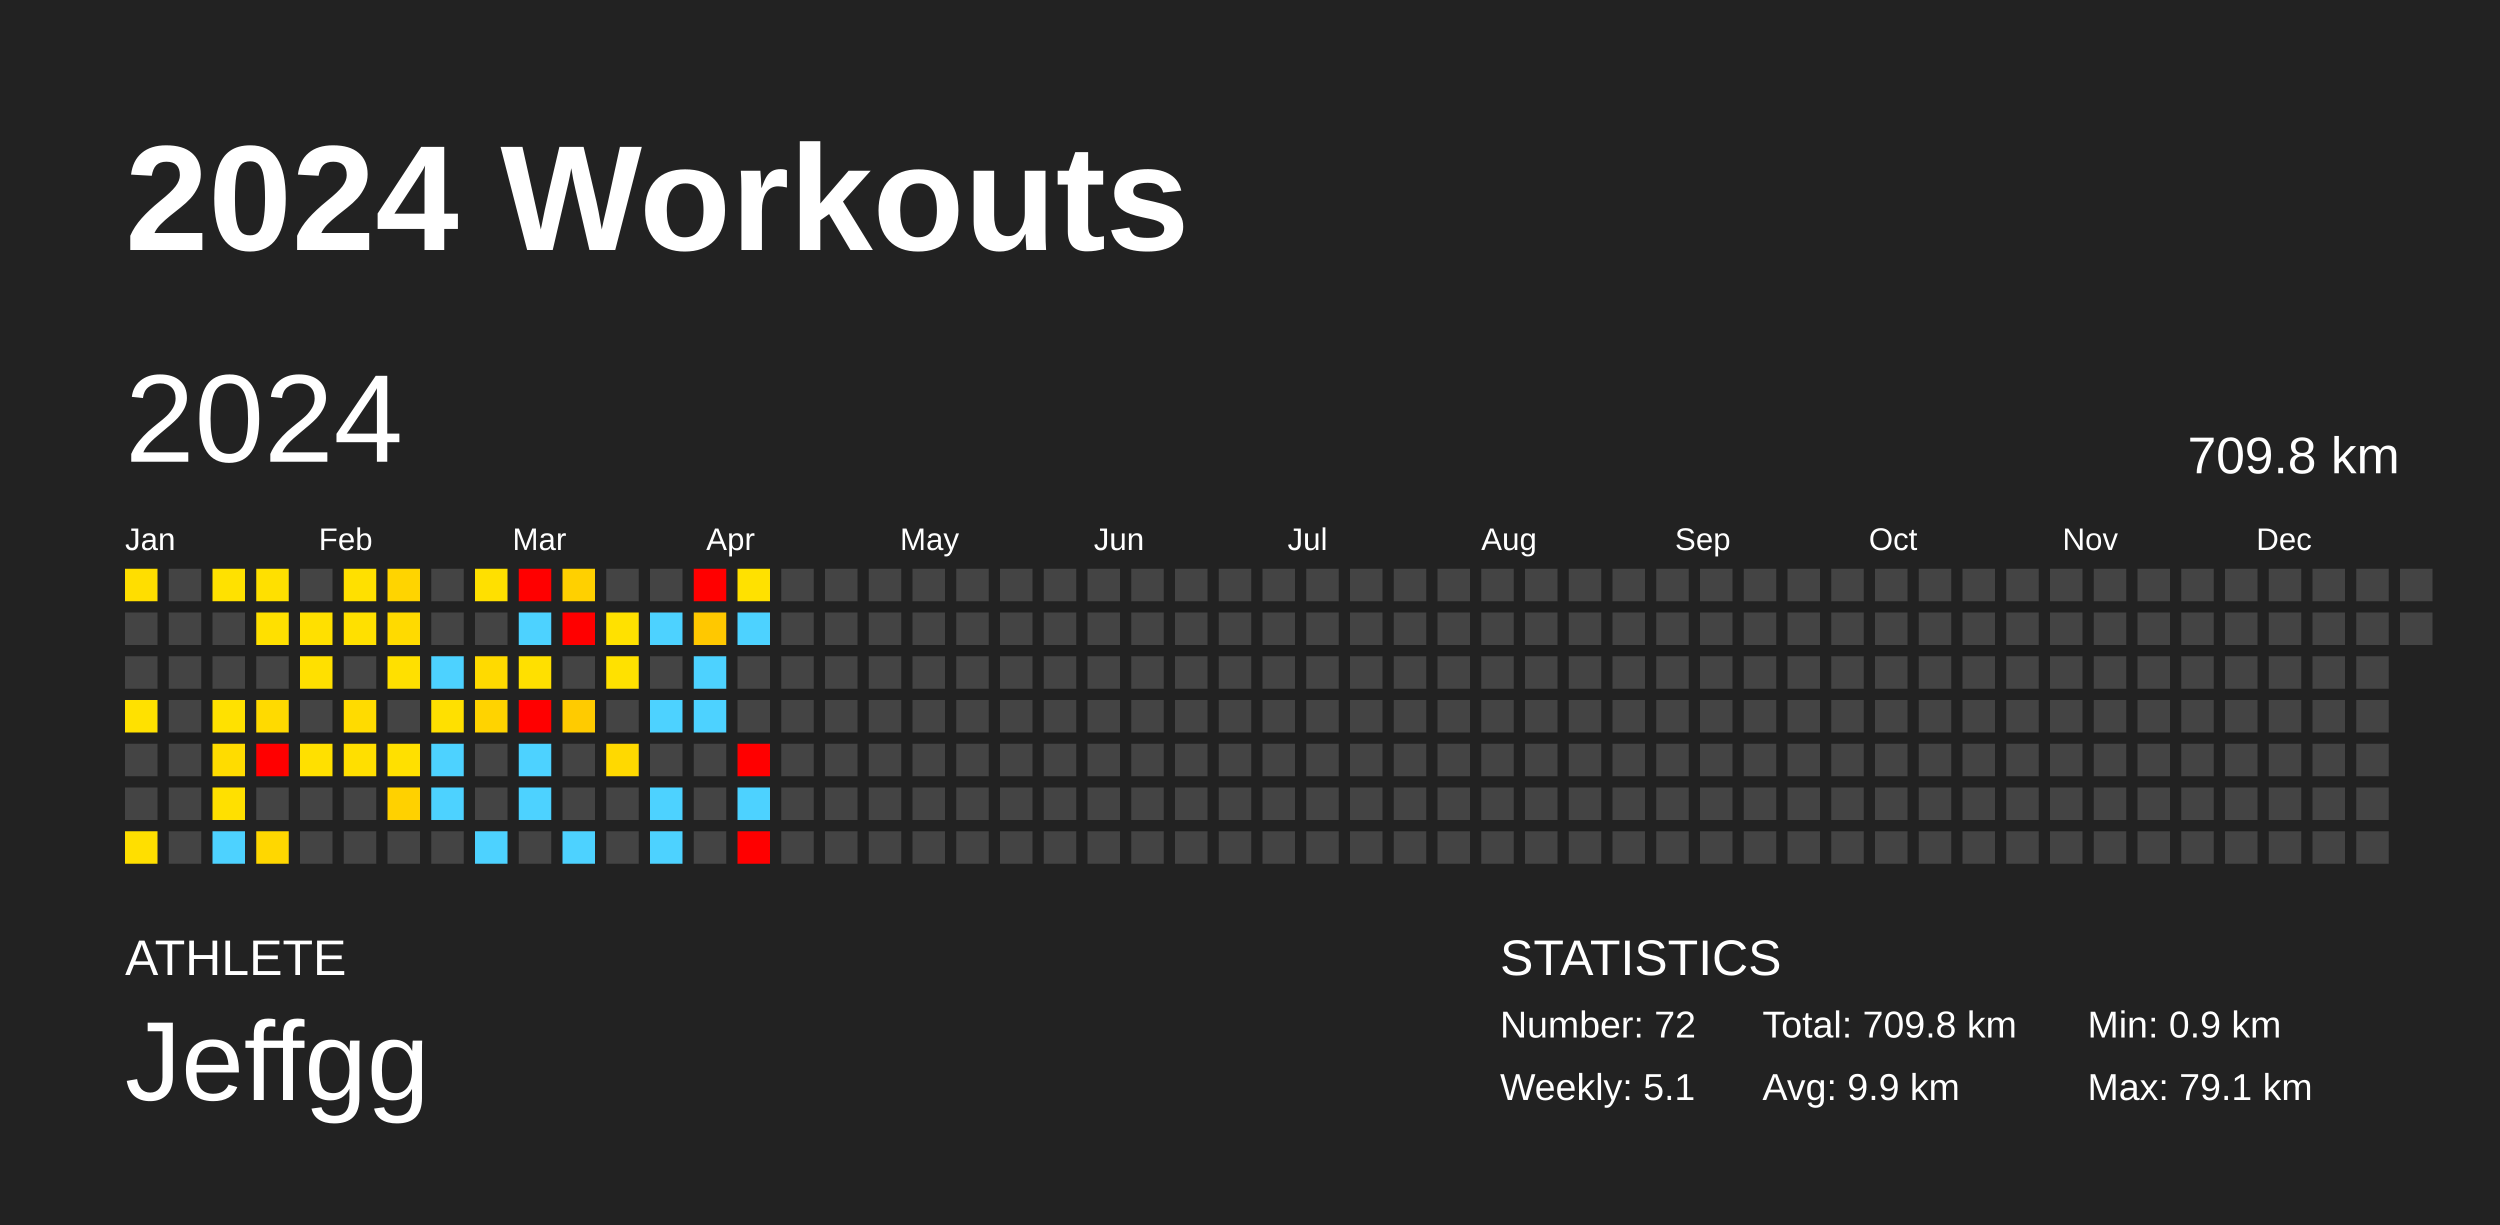
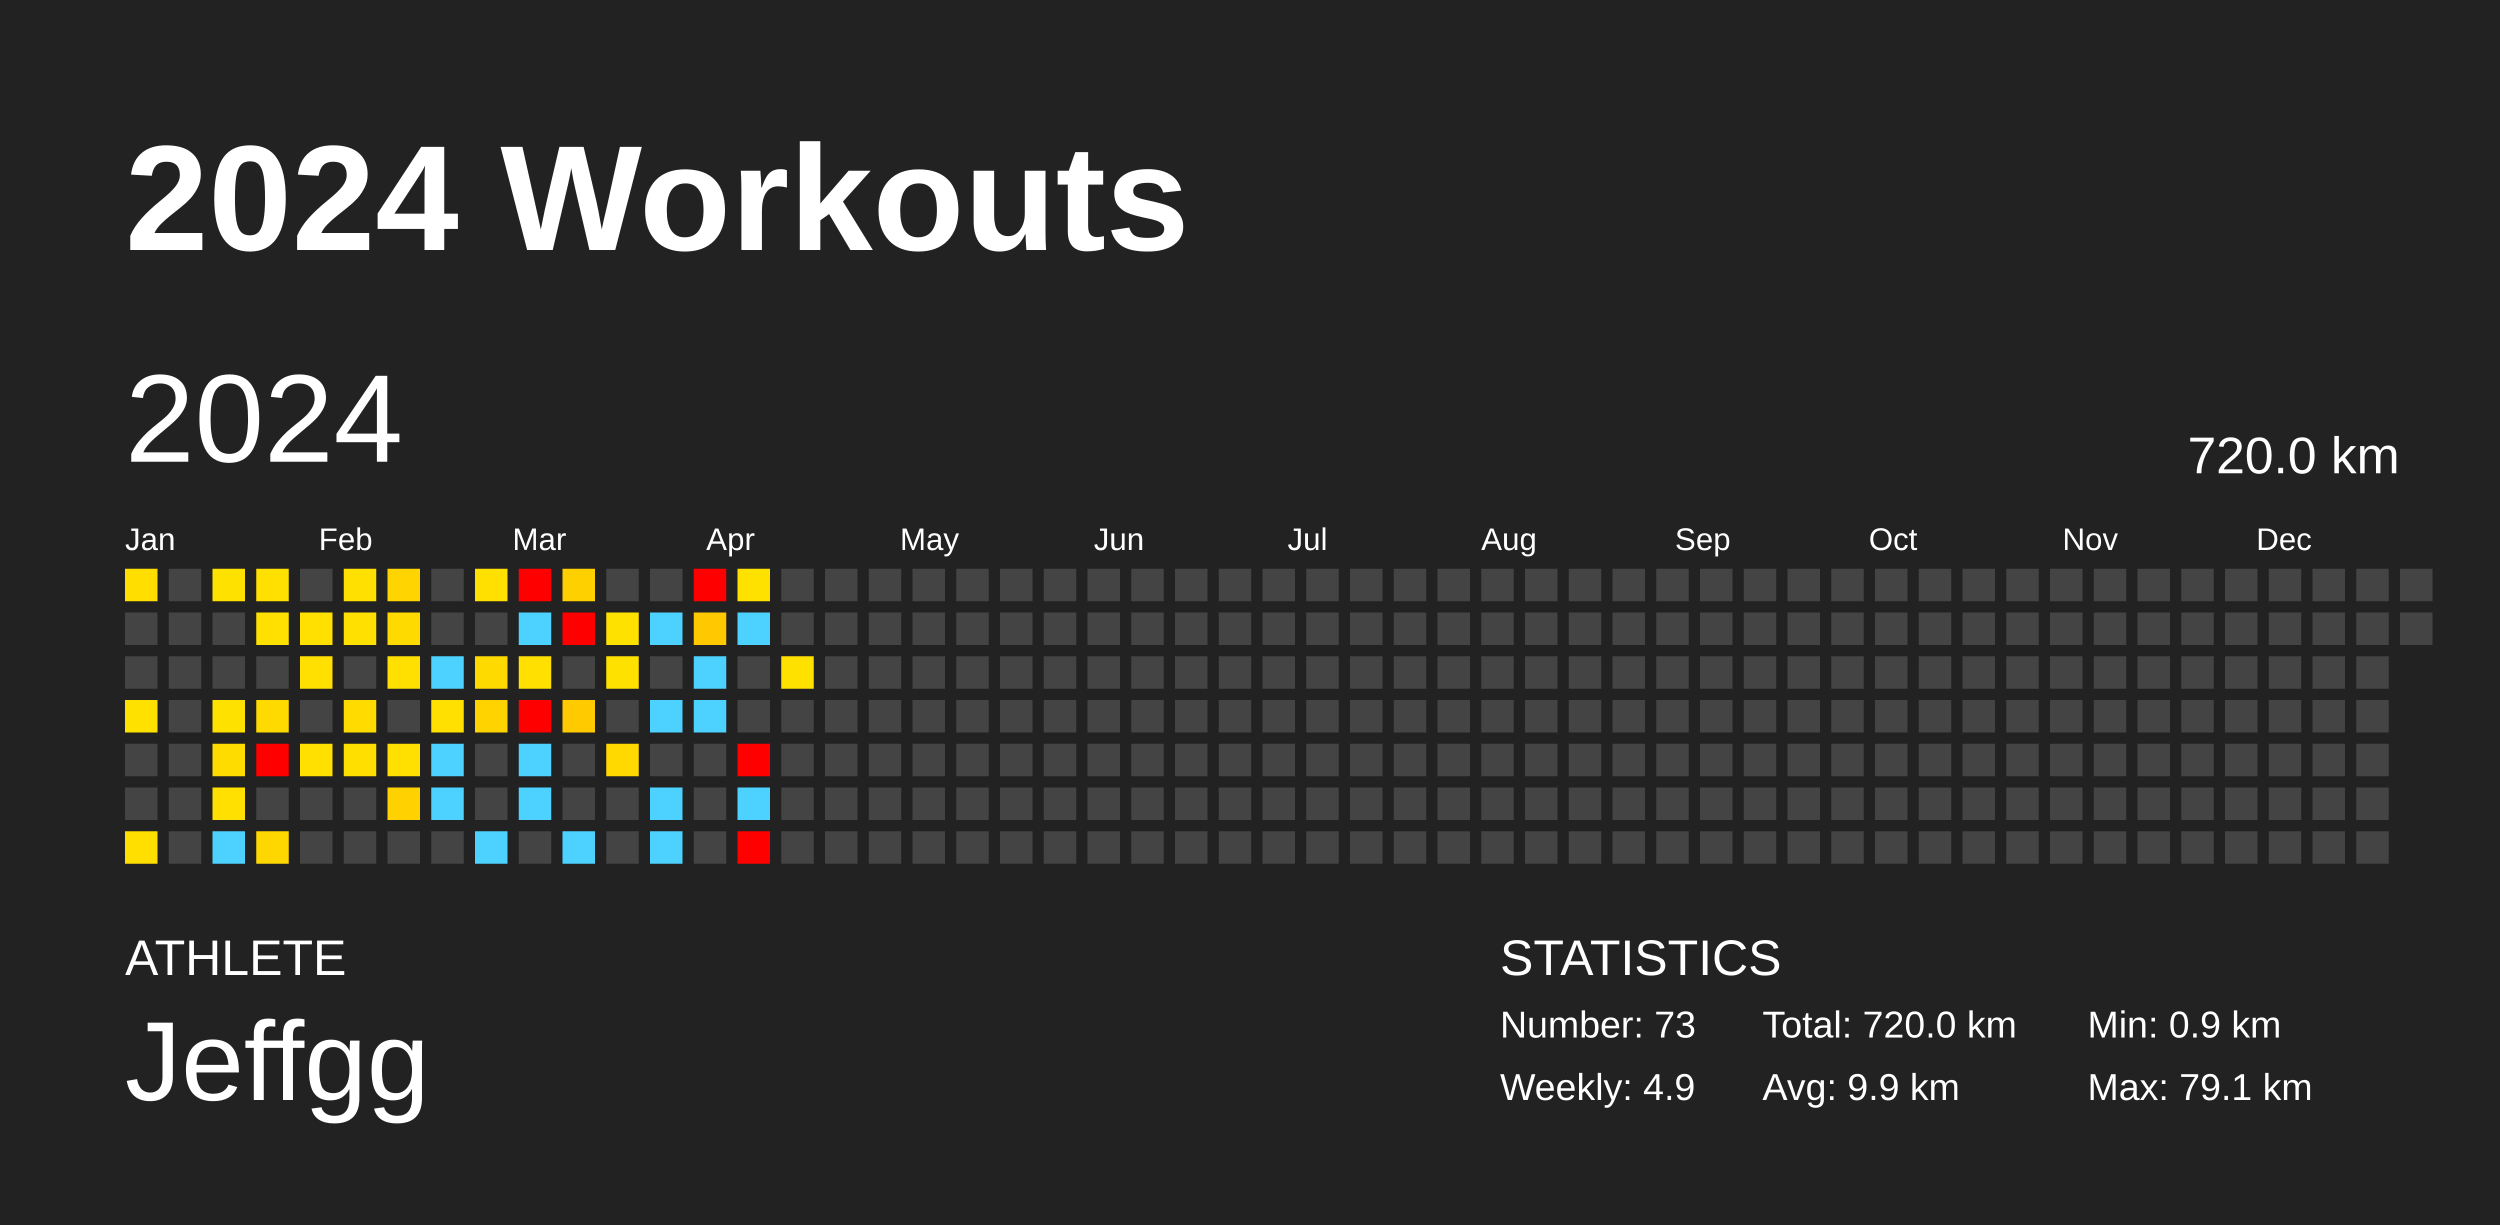
<svg xmlns="http://www.w3.org/2000/svg" baseProfile="full" height="98mm" version="1.1" viewBox="0,0,200,98" width="200mm">
  <defs />
  <rect fill="#222222" height="98" width="200" x="0" y="0" />
  <text fill="#FFFFFF" style="font-size:12px; font-family:Arial; font-weight:bold;" x="10" y="20">2024 Workouts</text>
  <text fill="#FFFFFF" style="font-size:4px; font-family:Arial" x="10" y="78">ATHLETE</text>
  <text fill="#FFFFFF" style="font-size:9px; font-family:Arial" x="10" y="88">Jeffgg</text>
  <text fill="#FFFFFF" style="font-size:4px; font-family:Arial" x="120" y="78">STATISTICS</text>
-   <text fill="#FFFFFF" style="font-size:3px; font-family:Arial" x="120" y="83">Number: 72</text>
-   <text fill="#FFFFFF" style="font-size:3px; font-family:Arial" x="120" y="88">Weekly: 5.1</text>
-   <text fill="#FFFFFF" style="font-size:3px; font-family:Arial" x="141" y="83">Total: 709.8 km</text>
+   <text fill="#FFFFFF" style="font-size:3px; font-family:Arial" x="120" y="83">Number: 73</text>
+   <text fill="#FFFFFF" style="font-size:3px; font-family:Arial" x="120" y="88">Weekly: 4.9</text>
+   <text fill="#FFFFFF" style="font-size:3px; font-family:Arial" x="141" y="83">Total: 720.0 km</text>
  <text fill="#FFFFFF" style="font-size:3px; font-family:Arial" x="141" y="88">Avg: 9.9 km</text>
  <text fill="#FFFFFF" style="font-size:3px; font-family:Arial" x="167" y="83">Min: 0.9 km</text>
  <text fill="#FFFFFF" style="font-size:3px; font-family:Arial" x="167" y="88">Max: 79.1 km</text>
  <text dominant-baseline="hanging" fill="#FFFFFF" style="font-size:10.0px; font-family:Arial;" x="10" y="30">2024</text>
-   <text dominant-baseline="hanging" fill="#FFFFFF" style="font-size:4.125px; font-family:Arial;" x="175" y="35">709.8 km</text>
+   <text dominant-baseline="hanging" fill="#FFFFFF" style="font-size:4.125px; font-family:Arial;" x="175" y="35">720.0 km</text>
  <text fill="#FFFFFF" style="font-size:2.5px; font-family:Arial" x="10.0" y="44">Jan</text>
  <text fill="#FFFFFF" style="font-size:2.5px; font-family:Arial" x="25.5" y="44">Feb</text>
  <text fill="#FFFFFF" style="font-size:2.5px; font-family:Arial" x="41.0" y="44">Mar</text>
  <text fill="#FFFFFF" style="font-size:2.5px; font-family:Arial" x="56.5" y="44">Apr</text>
  <text fill="#FFFFFF" style="font-size:2.5px; font-family:Arial" x="72.0" y="44">May</text>
  <text fill="#FFFFFF" style="font-size:2.5px; font-family:Arial" x="87.5" y="44">Jun</text>
  <text fill="#FFFFFF" style="font-size:2.5px; font-family:Arial" x="103.0" y="44">Jul</text>
  <text fill="#FFFFFF" style="font-size:2.5px; font-family:Arial" x="118.5" y="44">Aug</text>
  <text fill="#FFFFFF" style="font-size:2.5px; font-family:Arial" x="134.0" y="44">Sep</text>
  <text fill="#FFFFFF" style="font-size:2.5px; font-family:Arial" x="149.5" y="44">Oct</text>
  <text fill="#FFFFFF" style="font-size:2.5px; font-family:Arial" x="165.0" y="44">Nov</text>
  <text fill="#FFFFFF" style="font-size:2.5px; font-family:Arial" x="180.5" y="44">Dec</text>
  <rect fill="#ffde00" height="2.6" width="2.6" x="10.0" y="45.5" />
  <rect fill="#444444" height="2.6" width="2.6" x="10.0" y="49.0" />
  <rect fill="#444444" height="2.6" width="2.6" x="10.0" y="52.5" />
  <rect fill="#ffe100" height="2.6" width="2.6" x="10.0" y="56.0" />
  <rect fill="#444444" height="2.6" width="2.6" x="10.0" y="59.5" />
  <rect fill="#444444" height="2.6" width="2.6" x="10.0" y="63.0" />
  <rect fill="#ffdf00" height="2.6" width="2.6" x="10.0" y="66.5" />
  <rect fill="#444444" height="2.6" width="2.6" x="13.5" y="45.5" />
  <rect fill="#444444" height="2.6" width="2.6" x="13.5" y="49.0" />
  <rect fill="#444444" height="2.6" width="2.6" x="13.5" y="52.5" />
  <rect fill="#444444" height="2.6" width="2.6" x="13.5" y="56.0" />
  <rect fill="#444444" height="2.6" width="2.6" x="13.5" y="59.5" />
  <rect fill="#444444" height="2.6" width="2.6" x="13.5" y="63.0" />
  <rect fill="#444444" height="2.6" width="2.6" x="13.5" y="66.5" />
  <rect fill="#ffe100" height="2.6" width="2.6" x="17.0" y="45.5" />
  <rect fill="#444444" height="2.6" width="2.6" x="17.0" y="49.0" />
  <rect fill="#444444" height="2.6" width="2.6" x="17.0" y="52.5" />
  <rect fill="#ffe100" height="2.6" width="2.6" x="17.0" y="56.0" />
  <rect fill="#ffdc00" height="2.6" width="2.6" x="17.0" y="59.5" />
  <rect fill="#ffe000" height="2.6" width="2.6" x="17.0" y="63.0" />
  <rect fill="#4dd2ff" height="2.6" width="2.6" x="17.0" y="66.5" />
  <rect fill="#ffe000" height="2.6" width="2.6" x="20.5" y="45.5" />
  <rect fill="#ffe000" height="2.6" width="2.6" x="20.5" y="49.0" />
  <rect fill="#444444" height="2.6" width="2.6" x="20.5" y="52.5" />
  <rect fill="#ffda00" height="2.6" width="2.6" x="20.5" y="56.0" />
  <rect fill="red" height="2.6" width="2.6" x="20.5" y="59.5" />
  <rect fill="#444444" height="2.6" width="2.6" x="20.5" y="63.0" />
  <rect fill="#ffd700" height="2.6" width="2.6" x="20.5" y="66.5" />
  <rect fill="#444444" height="2.6" width="2.6" x="24.0" y="45.5" />
  <rect fill="#ffe000" height="2.6" width="2.6" x="24.0" y="49.0" />
  <rect fill="#ffe000" height="2.6" width="2.6" x="24.0" y="52.5" />
  <rect fill="#444444" height="2.6" width="2.6" x="24.0" y="56.0" />
  <rect fill="#ffe000" height="2.6" width="2.6" x="24.0" y="59.5" />
  <rect fill="#444444" height="2.6" width="2.6" x="24.0" y="63.0" />
  <rect fill="#444444" height="2.6" width="2.6" x="24.0" y="66.5" />
  <rect fill="#ffe000" height="2.6" width="2.6" x="27.5" y="45.5" />
  <rect fill="#ffe000" height="2.6" width="2.6" x="27.5" y="49.0" />
  <rect fill="#444444" height="2.6" width="2.6" x="27.5" y="52.5" />
  <rect fill="#ffdb00" height="2.6" width="2.6" x="27.5" y="56.0" />
  <rect fill="#ffdf00" height="2.6" width="2.6" x="27.5" y="59.5" />
  <rect fill="#444444" height="2.6" width="2.6" x="27.5" y="63.0" />
  <rect fill="#444444" height="2.6" width="2.6" x="27.5" y="66.5" />
  <rect fill="#ffd400" height="2.6" width="2.6" x="31.0" y="45.5" />
  <rect fill="#ffda00" height="2.6" width="2.6" x="31.0" y="49.0" />
  <rect fill="#ffe000" height="2.6" width="2.6" x="31.0" y="52.5" />
  <rect fill="#444444" height="2.6" width="2.6" x="31.0" y="56.0" />
  <rect fill="#ffe000" height="2.6" width="2.6" x="31.0" y="59.5" />
  <rect fill="#ffd100" height="2.6" width="2.6" x="31.0" y="63.0" />
  <rect fill="#444444" height="2.6" width="2.6" x="31.0" y="66.5" />
  <rect fill="#444444" height="2.6" width="2.6" x="34.5" y="45.5" />
  <rect fill="#444444" height="2.6" width="2.6" x="34.5" y="49.0" />
  <rect fill="#4dd2ff" height="2.6" width="2.6" x="34.5" y="52.5" />
  <rect fill="#ffe000" height="2.6" width="2.6" x="34.5" y="56.0" />
  <rect fill="#4dd2ff" height="2.6" width="2.6" x="34.5" y="59.5" />
  <rect fill="#4dd2ff" height="2.6" width="2.6" x="34.5" y="63.0" />
  <rect fill="#444444" height="2.6" width="2.6" x="34.5" y="66.5" />
  <rect fill="#ffe000" height="2.6" width="2.6" x="38.0" y="45.5" />
  <rect fill="#444444" height="2.6" width="2.6" x="38.0" y="49.0" />
  <rect fill="#ffda00" height="2.6" width="2.6" x="38.0" y="52.5" />
  <rect fill="#ffd300" height="2.6" width="2.6" x="38.0" y="56.0" />
  <rect fill="#444444" height="2.6" width="2.6" x="38.0" y="59.5" />
  <rect fill="#444444" height="2.6" width="2.6" x="38.0" y="63.0" />
  <rect fill="#4dd2ff" height="2.6" width="2.6" x="38.0" y="66.5" />
  <rect fill="red" height="2.6" width="2.6" x="41.5" y="45.5" />
  <rect fill="#4dd2ff" height="2.6" width="2.6" x="41.5" y="49.0" />
  <rect fill="#ffe000" height="2.6" width="2.6" x="41.5" y="52.5" />
  <rect fill="red" height="2.6" width="2.6" x="41.5" y="56.0" />
  <rect fill="#4dd2ff" height="2.6" width="2.6" x="41.5" y="59.5" />
  <rect fill="#4dd2ff" height="2.6" width="2.6" x="41.5" y="63.0" />
  <rect fill="#444444" height="2.6" width="2.6" x="41.5" y="66.5" />
  <rect fill="#ffd000" height="2.6" width="2.6" x="45.0" y="45.5" />
  <rect fill="red" height="2.6" width="2.6" x="45.0" y="49.0" />
  <rect fill="#444444" height="2.6" width="2.6" x="45.0" y="52.5" />
  <rect fill="#ffcb00" height="2.6" width="2.6" x="45.0" y="56.0" />
  <rect fill="#444444" height="2.6" width="2.6" x="45.0" y="59.5" />
  <rect fill="#444444" height="2.6" width="2.6" x="45.0" y="63.0" />
  <rect fill="#4dd2ff" height="2.6" width="2.6" x="45.0" y="66.5" />
  <rect fill="#444444" height="2.6" width="2.6" x="48.5" y="45.5" />
  <rect fill="#ffe100" height="2.6" width="2.6" x="48.5" y="49.0" />
  <rect fill="#ffe100" height="2.6" width="2.6" x="48.5" y="52.5" />
  <rect fill="#444444" height="2.6" width="2.6" x="48.5" y="56.0" />
  <rect fill="#ffd900" height="2.6" width="2.6" x="48.5" y="59.5" />
  <rect fill="#444444" height="2.6" width="2.6" x="48.5" y="63.0" />
  <rect fill="#444444" height="2.6" width="2.6" x="48.5" y="66.5" />
  <rect fill="#444444" height="2.6" width="2.6" x="52.0" y="45.5" />
  <rect fill="#4dd2ff" height="2.6" width="2.6" x="52.0" y="49.0" />
  <rect fill="#444444" height="2.6" width="2.6" x="52.0" y="52.5" />
  <rect fill="#4dd2ff" height="2.6" width="2.6" x="52.0" y="56.0" />
  <rect fill="#444444" height="2.6" width="2.6" x="52.0" y="59.5" />
  <rect fill="#4dd2ff" height="2.6" width="2.6" x="52.0" y="63.0" />
  <rect fill="#4dd2ff" height="2.6" width="2.6" x="52.0" y="66.5" />
  <rect fill="red" height="2.6" width="2.6" x="55.5" y="45.5" />
  <rect fill="#ffc800" height="2.6" width="2.6" x="55.5" y="49.0" />
  <rect fill="#4dd2ff" height="2.6" width="2.6" x="55.5" y="52.5" />
  <rect fill="#4dd2ff" height="2.6" width="2.6" x="55.5" y="56.0" />
  <rect fill="#444444" height="2.6" width="2.6" x="55.5" y="59.5" />
  <rect fill="#444444" height="2.6" width="2.6" x="55.5" y="63.0" />
  <rect fill="#444444" height="2.6" width="2.6" x="55.5" y="66.5" />
  <rect fill="#ffe100" height="2.6" width="2.6" x="59.0" y="45.5" />
  <rect fill="#4dd2ff" height="2.6" width="2.6" x="59.0" y="49.0" />
  <rect fill="#444444" height="2.6" width="2.6" x="59.0" y="52.5" />
  <rect fill="#444444" height="2.6" width="2.6" x="59.0" y="56.0" />
  <rect fill="red" height="2.6" width="2.6" x="59.0" y="59.5" />
  <rect fill="#4dd2ff" height="2.6" width="2.6" x="59.0" y="63.0" />
  <rect fill="red" height="2.6" width="2.6" x="59.0" y="66.5" />
  <rect fill="#444444" height="2.6" width="2.6" x="62.5" y="45.5" />
  <rect fill="#444444" height="2.6" width="2.6" x="62.5" y="49.0" />
-   <rect fill="#444444" height="2.6" width="2.6" x="62.5" y="52.5" />
+   <rect fill="#ffe100" height="2.6" width="2.6" x="62.5" y="52.5" />
  <rect fill="#444444" height="2.6" width="2.6" x="62.5" y="56.0" />
  <rect fill="#444444" height="2.6" width="2.6" x="62.5" y="59.5" />
  <rect fill="#444444" height="2.6" width="2.6" x="62.5" y="63.0" />
  <rect fill="#444444" height="2.6" width="2.6" x="62.5" y="66.5" />
  <rect fill="#444444" height="2.6" width="2.6" x="66.0" y="45.5" />
  <rect fill="#444444" height="2.6" width="2.6" x="66.0" y="49.0" />
  <rect fill="#444444" height="2.6" width="2.6" x="66.0" y="52.5" />
  <rect fill="#444444" height="2.6" width="2.6" x="66.0" y="56.0" />
  <rect fill="#444444" height="2.6" width="2.6" x="66.0" y="59.5" />
  <rect fill="#444444" height="2.6" width="2.6" x="66.0" y="63.0" />
  <rect fill="#444444" height="2.6" width="2.6" x="66.0" y="66.5" />
  <rect fill="#444444" height="2.6" width="2.6" x="69.5" y="45.5" />
  <rect fill="#444444" height="2.6" width="2.6" x="69.5" y="49.0" />
  <rect fill="#444444" height="2.6" width="2.6" x="69.5" y="52.5" />
  <rect fill="#444444" height="2.6" width="2.6" x="69.5" y="56.0" />
  <rect fill="#444444" height="2.6" width="2.6" x="69.5" y="59.5" />
  <rect fill="#444444" height="2.6" width="2.6" x="69.5" y="63.0" />
  <rect fill="#444444" height="2.6" width="2.6" x="69.5" y="66.5" />
  <rect fill="#444444" height="2.6" width="2.6" x="73.0" y="45.5" />
  <rect fill="#444444" height="2.6" width="2.6" x="73.0" y="49.0" />
  <rect fill="#444444" height="2.6" width="2.6" x="73.0" y="52.5" />
  <rect fill="#444444" height="2.6" width="2.6" x="73.0" y="56.0" />
  <rect fill="#444444" height="2.6" width="2.6" x="73.0" y="59.5" />
  <rect fill="#444444" height="2.6" width="2.6" x="73.0" y="63.0" />
  <rect fill="#444444" height="2.6" width="2.6" x="73.0" y="66.5" />
  <rect fill="#444444" height="2.6" width="2.6" x="76.5" y="45.5" />
  <rect fill="#444444" height="2.6" width="2.6" x="76.5" y="49.0" />
  <rect fill="#444444" height="2.6" width="2.6" x="76.5" y="52.5" />
  <rect fill="#444444" height="2.6" width="2.6" x="76.5" y="56.0" />
  <rect fill="#444444" height="2.6" width="2.6" x="76.5" y="59.5" />
  <rect fill="#444444" height="2.6" width="2.6" x="76.5" y="63.0" />
  <rect fill="#444444" height="2.6" width="2.6" x="76.5" y="66.5" />
  <rect fill="#444444" height="2.6" width="2.6" x="80.0" y="45.5" />
  <rect fill="#444444" height="2.6" width="2.6" x="80.0" y="49.0" />
  <rect fill="#444444" height="2.6" width="2.6" x="80.0" y="52.5" />
  <rect fill="#444444" height="2.6" width="2.6" x="80.0" y="56.0" />
  <rect fill="#444444" height="2.6" width="2.6" x="80.0" y="59.5" />
  <rect fill="#444444" height="2.6" width="2.6" x="80.0" y="63.0" />
  <rect fill="#444444" height="2.6" width="2.6" x="80.0" y="66.5" />
  <rect fill="#444444" height="2.6" width="2.6" x="83.5" y="45.5" />
  <rect fill="#444444" height="2.6" width="2.6" x="83.5" y="49.0" />
  <rect fill="#444444" height="2.6" width="2.6" x="83.5" y="52.5" />
  <rect fill="#444444" height="2.6" width="2.6" x="83.5" y="56.0" />
  <rect fill="#444444" height="2.6" width="2.6" x="83.5" y="59.5" />
  <rect fill="#444444" height="2.6" width="2.6" x="83.5" y="63.0" />
  <rect fill="#444444" height="2.6" width="2.6" x="83.5" y="66.5" />
  <rect fill="#444444" height="2.6" width="2.6" x="87.0" y="45.5" />
  <rect fill="#444444" height="2.6" width="2.6" x="87.0" y="49.0" />
  <rect fill="#444444" height="2.6" width="2.6" x="87.0" y="52.5" />
  <rect fill="#444444" height="2.6" width="2.6" x="87.0" y="56.0" />
  <rect fill="#444444" height="2.6" width="2.6" x="87.0" y="59.5" />
  <rect fill="#444444" height="2.6" width="2.6" x="87.0" y="63.0" />
  <rect fill="#444444" height="2.6" width="2.6" x="87.0" y="66.5" />
  <rect fill="#444444" height="2.6" width="2.6" x="90.5" y="45.5" />
  <rect fill="#444444" height="2.6" width="2.6" x="90.5" y="49.0" />
  <rect fill="#444444" height="2.6" width="2.6" x="90.5" y="52.5" />
  <rect fill="#444444" height="2.6" width="2.6" x="90.5" y="56.0" />
  <rect fill="#444444" height="2.6" width="2.6" x="90.5" y="59.5" />
  <rect fill="#444444" height="2.6" width="2.6" x="90.5" y="63.0" />
  <rect fill="#444444" height="2.6" width="2.6" x="90.5" y="66.5" />
  <rect fill="#444444" height="2.6" width="2.6" x="94.0" y="45.5" />
  <rect fill="#444444" height="2.6" width="2.6" x="94.0" y="49.0" />
  <rect fill="#444444" height="2.6" width="2.6" x="94.0" y="52.5" />
  <rect fill="#444444" height="2.6" width="2.6" x="94.0" y="56.0" />
  <rect fill="#444444" height="2.6" width="2.6" x="94.0" y="59.5" />
  <rect fill="#444444" height="2.6" width="2.6" x="94.0" y="63.0" />
  <rect fill="#444444" height="2.6" width="2.6" x="94.0" y="66.5" />
  <rect fill="#444444" height="2.6" width="2.6" x="97.5" y="45.5" />
  <rect fill="#444444" height="2.6" width="2.6" x="97.5" y="49.0" />
  <rect fill="#444444" height="2.6" width="2.6" x="97.5" y="52.5" />
  <rect fill="#444444" height="2.6" width="2.6" x="97.5" y="56.0" />
  <rect fill="#444444" height="2.6" width="2.6" x="97.5" y="59.5" />
  <rect fill="#444444" height="2.6" width="2.6" x="97.5" y="63.0" />
  <rect fill="#444444" height="2.6" width="2.6" x="97.5" y="66.5" />
  <rect fill="#444444" height="2.6" width="2.6" x="101.0" y="45.5" />
  <rect fill="#444444" height="2.6" width="2.6" x="101.0" y="49.0" />
  <rect fill="#444444" height="2.6" width="2.6" x="101.0" y="52.5" />
  <rect fill="#444444" height="2.6" width="2.6" x="101.0" y="56.0" />
  <rect fill="#444444" height="2.6" width="2.6" x="101.0" y="59.5" />
  <rect fill="#444444" height="2.6" width="2.6" x="101.0" y="63.0" />
  <rect fill="#444444" height="2.6" width="2.6" x="101.0" y="66.5" />
  <rect fill="#444444" height="2.6" width="2.6" x="104.5" y="45.5" />
  <rect fill="#444444" height="2.6" width="2.6" x="104.5" y="49.0" />
  <rect fill="#444444" height="2.6" width="2.6" x="104.5" y="52.5" />
  <rect fill="#444444" height="2.6" width="2.6" x="104.5" y="56.0" />
  <rect fill="#444444" height="2.6" width="2.6" x="104.5" y="59.5" />
  <rect fill="#444444" height="2.6" width="2.6" x="104.5" y="63.0" />
  <rect fill="#444444" height="2.6" width="2.6" x="104.5" y="66.5" />
  <rect fill="#444444" height="2.6" width="2.6" x="108.0" y="45.5" />
  <rect fill="#444444" height="2.6" width="2.6" x="108.0" y="49.0" />
  <rect fill="#444444" height="2.6" width="2.6" x="108.0" y="52.5" />
  <rect fill="#444444" height="2.6" width="2.6" x="108.0" y="56.0" />
  <rect fill="#444444" height="2.6" width="2.6" x="108.0" y="59.5" />
  <rect fill="#444444" height="2.6" width="2.6" x="108.0" y="63.0" />
  <rect fill="#444444" height="2.6" width="2.6" x="108.0" y="66.5" />
  <rect fill="#444444" height="2.6" width="2.6" x="111.5" y="45.5" />
  <rect fill="#444444" height="2.6" width="2.6" x="111.5" y="49.0" />
  <rect fill="#444444" height="2.6" width="2.6" x="111.5" y="52.5" />
  <rect fill="#444444" height="2.6" width="2.6" x="111.5" y="56.0" />
  <rect fill="#444444" height="2.6" width="2.6" x="111.5" y="59.5" />
  <rect fill="#444444" height="2.6" width="2.6" x="111.5" y="63.0" />
  <rect fill="#444444" height="2.6" width="2.6" x="111.5" y="66.5" />
  <rect fill="#444444" height="2.6" width="2.6" x="115.0" y="45.5" />
  <rect fill="#444444" height="2.6" width="2.6" x="115.0" y="49.0" />
  <rect fill="#444444" height="2.6" width="2.6" x="115.0" y="52.5" />
  <rect fill="#444444" height="2.6" width="2.6" x="115.0" y="56.0" />
  <rect fill="#444444" height="2.6" width="2.6" x="115.0" y="59.5" />
  <rect fill="#444444" height="2.6" width="2.6" x="115.0" y="63.0" />
  <rect fill="#444444" height="2.6" width="2.6" x="115.0" y="66.5" />
  <rect fill="#444444" height="2.6" width="2.6" x="118.5" y="45.5" />
  <rect fill="#444444" height="2.6" width="2.6" x="118.5" y="49.0" />
  <rect fill="#444444" height="2.6" width="2.6" x="118.5" y="52.5" />
  <rect fill="#444444" height="2.6" width="2.6" x="118.5" y="56.0" />
  <rect fill="#444444" height="2.6" width="2.6" x="118.5" y="59.5" />
  <rect fill="#444444" height="2.6" width="2.6" x="118.5" y="63.0" />
  <rect fill="#444444" height="2.6" width="2.6" x="118.5" y="66.5" />
  <rect fill="#444444" height="2.6" width="2.6" x="122.0" y="45.5" />
  <rect fill="#444444" height="2.6" width="2.6" x="122.0" y="49.0" />
  <rect fill="#444444" height="2.6" width="2.6" x="122.0" y="52.5" />
  <rect fill="#444444" height="2.6" width="2.6" x="122.0" y="56.0" />
  <rect fill="#444444" height="2.6" width="2.6" x="122.0" y="59.5" />
  <rect fill="#444444" height="2.6" width="2.6" x="122.0" y="63.0" />
  <rect fill="#444444" height="2.6" width="2.6" x="122.0" y="66.5" />
  <rect fill="#444444" height="2.6" width="2.6" x="125.5" y="45.5" />
  <rect fill="#444444" height="2.6" width="2.6" x="125.5" y="49.0" />
  <rect fill="#444444" height="2.6" width="2.6" x="125.5" y="52.5" />
  <rect fill="#444444" height="2.6" width="2.6" x="125.5" y="56.0" />
  <rect fill="#444444" height="2.6" width="2.6" x="125.5" y="59.5" />
  <rect fill="#444444" height="2.6" width="2.6" x="125.5" y="63.0" />
  <rect fill="#444444" height="2.6" width="2.6" x="125.5" y="66.5" />
  <rect fill="#444444" height="2.6" width="2.6" x="129.0" y="45.5" />
  <rect fill="#444444" height="2.6" width="2.6" x="129.0" y="49.0" />
  <rect fill="#444444" height="2.6" width="2.6" x="129.0" y="52.5" />
  <rect fill="#444444" height="2.6" width="2.6" x="129.0" y="56.0" />
  <rect fill="#444444" height="2.6" width="2.6" x="129.0" y="59.5" />
  <rect fill="#444444" height="2.6" width="2.6" x="129.0" y="63.0" />
  <rect fill="#444444" height="2.6" width="2.6" x="129.0" y="66.5" />
  <rect fill="#444444" height="2.6" width="2.6" x="132.5" y="45.5" />
  <rect fill="#444444" height="2.6" width="2.6" x="132.5" y="49.0" />
  <rect fill="#444444" height="2.6" width="2.6" x="132.5" y="52.5" />
  <rect fill="#444444" height="2.6" width="2.6" x="132.5" y="56.0" />
  <rect fill="#444444" height="2.6" width="2.6" x="132.5" y="59.5" />
  <rect fill="#444444" height="2.6" width="2.6" x="132.5" y="63.0" />
  <rect fill="#444444" height="2.6" width="2.6" x="132.5" y="66.5" />
  <rect fill="#444444" height="2.6" width="2.6" x="136.0" y="45.5" />
  <rect fill="#444444" height="2.6" width="2.6" x="136.0" y="49.0" />
  <rect fill="#444444" height="2.6" width="2.6" x="136.0" y="52.5" />
  <rect fill="#444444" height="2.6" width="2.6" x="136.0" y="56.0" />
  <rect fill="#444444" height="2.6" width="2.6" x="136.0" y="59.5" />
  <rect fill="#444444" height="2.6" width="2.6" x="136.0" y="63.0" />
  <rect fill="#444444" height="2.6" width="2.6" x="136.0" y="66.5" />
  <rect fill="#444444" height="2.6" width="2.6" x="139.5" y="45.5" />
  <rect fill="#444444" height="2.6" width="2.6" x="139.5" y="49.0" />
  <rect fill="#444444" height="2.6" width="2.6" x="139.5" y="52.5" />
  <rect fill="#444444" height="2.6" width="2.6" x="139.5" y="56.0" />
  <rect fill="#444444" height="2.6" width="2.6" x="139.5" y="59.5" />
  <rect fill="#444444" height="2.6" width="2.6" x="139.5" y="63.0" />
  <rect fill="#444444" height="2.6" width="2.6" x="139.5" y="66.5" />
  <rect fill="#444444" height="2.6" width="2.6" x="143.0" y="45.5" />
  <rect fill="#444444" height="2.6" width="2.6" x="143.0" y="49.0" />
  <rect fill="#444444" height="2.6" width="2.6" x="143.0" y="52.5" />
  <rect fill="#444444" height="2.6" width="2.6" x="143.0" y="56.0" />
  <rect fill="#444444" height="2.6" width="2.6" x="143.0" y="59.5" />
  <rect fill="#444444" height="2.6" width="2.6" x="143.0" y="63.0" />
  <rect fill="#444444" height="2.6" width="2.6" x="143.0" y="66.5" />
  <rect fill="#444444" height="2.6" width="2.6" x="146.5" y="45.5" />
  <rect fill="#444444" height="2.6" width="2.6" x="146.5" y="49.0" />
  <rect fill="#444444" height="2.6" width="2.6" x="146.5" y="52.5" />
  <rect fill="#444444" height="2.6" width="2.6" x="146.5" y="56.0" />
  <rect fill="#444444" height="2.6" width="2.6" x="146.5" y="59.5" />
  <rect fill="#444444" height="2.6" width="2.6" x="146.5" y="63.0" />
  <rect fill="#444444" height="2.6" width="2.6" x="146.5" y="66.5" />
  <rect fill="#444444" height="2.6" width="2.6" x="150.0" y="45.5" />
  <rect fill="#444444" height="2.6" width="2.6" x="150.0" y="49.0" />
  <rect fill="#444444" height="2.6" width="2.6" x="150.0" y="52.5" />
  <rect fill="#444444" height="2.6" width="2.6" x="150.0" y="56.0" />
  <rect fill="#444444" height="2.6" width="2.6" x="150.0" y="59.5" />
  <rect fill="#444444" height="2.6" width="2.6" x="150.0" y="63.0" />
  <rect fill="#444444" height="2.6" width="2.6" x="150.0" y="66.5" />
  <rect fill="#444444" height="2.6" width="2.6" x="153.5" y="45.5" />
  <rect fill="#444444" height="2.6" width="2.6" x="153.5" y="49.0" />
  <rect fill="#444444" height="2.6" width="2.6" x="153.5" y="52.5" />
  <rect fill="#444444" height="2.6" width="2.6" x="153.5" y="56.0" />
  <rect fill="#444444" height="2.6" width="2.6" x="153.5" y="59.5" />
  <rect fill="#444444" height="2.6" width="2.6" x="153.5" y="63.0" />
  <rect fill="#444444" height="2.6" width="2.6" x="153.5" y="66.5" />
  <rect fill="#444444" height="2.6" width="2.6" x="157.0" y="45.5" />
  <rect fill="#444444" height="2.6" width="2.6" x="157.0" y="49.0" />
  <rect fill="#444444" height="2.6" width="2.6" x="157.0" y="52.5" />
  <rect fill="#444444" height="2.6" width="2.6" x="157.0" y="56.0" />
  <rect fill="#444444" height="2.6" width="2.6" x="157.0" y="59.5" />
  <rect fill="#444444" height="2.6" width="2.6" x="157.0" y="63.0" />
  <rect fill="#444444" height="2.6" width="2.6" x="157.0" y="66.5" />
  <rect fill="#444444" height="2.6" width="2.6" x="160.5" y="45.5" />
  <rect fill="#444444" height="2.6" width="2.6" x="160.5" y="49.0" />
  <rect fill="#444444" height="2.6" width="2.6" x="160.5" y="52.5" />
  <rect fill="#444444" height="2.6" width="2.6" x="160.5" y="56.0" />
  <rect fill="#444444" height="2.6" width="2.6" x="160.5" y="59.5" />
  <rect fill="#444444" height="2.6" width="2.6" x="160.5" y="63.0" />
  <rect fill="#444444" height="2.6" width="2.6" x="160.5" y="66.5" />
  <rect fill="#444444" height="2.6" width="2.6" x="164.0" y="45.5" />
  <rect fill="#444444" height="2.6" width="2.6" x="164.0" y="49.0" />
  <rect fill="#444444" height="2.6" width="2.6" x="164.0" y="52.5" />
  <rect fill="#444444" height="2.6" width="2.6" x="164.0" y="56.0" />
  <rect fill="#444444" height="2.6" width="2.6" x="164.0" y="59.5" />
  <rect fill="#444444" height="2.6" width="2.6" x="164.0" y="63.0" />
  <rect fill="#444444" height="2.6" width="2.6" x="164.0" y="66.5" />
  <rect fill="#444444" height="2.6" width="2.6" x="167.5" y="45.5" />
  <rect fill="#444444" height="2.6" width="2.6" x="167.5" y="49.0" />
  <rect fill="#444444" height="2.6" width="2.6" x="167.5" y="52.5" />
  <rect fill="#444444" height="2.6" width="2.6" x="167.5" y="56.0" />
  <rect fill="#444444" height="2.6" width="2.6" x="167.5" y="59.5" />
  <rect fill="#444444" height="2.6" width="2.6" x="167.5" y="63.0" />
  <rect fill="#444444" height="2.6" width="2.6" x="167.5" y="66.5" />
  <rect fill="#444444" height="2.6" width="2.6" x="171.0" y="45.5" />
  <rect fill="#444444" height="2.6" width="2.6" x="171.0" y="49.0" />
  <rect fill="#444444" height="2.6" width="2.6" x="171.0" y="52.5" />
  <rect fill="#444444" height="2.6" width="2.6" x="171.0" y="56.0" />
  <rect fill="#444444" height="2.6" width="2.6" x="171.0" y="59.5" />
  <rect fill="#444444" height="2.6" width="2.6" x="171.0" y="63.0" />
  <rect fill="#444444" height="2.6" width="2.6" x="171.0" y="66.5" />
  <rect fill="#444444" height="2.6" width="2.6" x="174.5" y="45.5" />
  <rect fill="#444444" height="2.6" width="2.6" x="174.5" y="49.0" />
  <rect fill="#444444" height="2.6" width="2.6" x="174.5" y="52.5" />
  <rect fill="#444444" height="2.6" width="2.6" x="174.5" y="56.0" />
  <rect fill="#444444" height="2.6" width="2.6" x="174.5" y="59.5" />
  <rect fill="#444444" height="2.6" width="2.6" x="174.5" y="63.0" />
  <rect fill="#444444" height="2.6" width="2.6" x="174.5" y="66.5" />
  <rect fill="#444444" height="2.6" width="2.6" x="178.0" y="45.5" />
  <rect fill="#444444" height="2.6" width="2.6" x="178.0" y="49.0" />
  <rect fill="#444444" height="2.6" width="2.6" x="178.0" y="52.5" />
  <rect fill="#444444" height="2.6" width="2.6" x="178.0" y="56.0" />
  <rect fill="#444444" height="2.6" width="2.6" x="178.0" y="59.5" />
  <rect fill="#444444" height="2.6" width="2.6" x="178.0" y="63.0" />
  <rect fill="#444444" height="2.6" width="2.6" x="178.0" y="66.5" />
  <rect fill="#444444" height="2.6" width="2.6" x="181.5" y="45.5" />
  <rect fill="#444444" height="2.6" width="2.6" x="181.5" y="49.0" />
  <rect fill="#444444" height="2.6" width="2.6" x="181.5" y="52.5" />
  <rect fill="#444444" height="2.6" width="2.6" x="181.5" y="56.0" />
  <rect fill="#444444" height="2.6" width="2.6" x="181.5" y="59.5" />
  <rect fill="#444444" height="2.6" width="2.6" x="181.5" y="63.0" />
  <rect fill="#444444" height="2.6" width="2.6" x="181.5" y="66.5" />
  <rect fill="#444444" height="2.6" width="2.6" x="185.0" y="45.5" />
  <rect fill="#444444" height="2.6" width="2.6" x="185.0" y="49.0" />
  <rect fill="#444444" height="2.6" width="2.6" x="185.0" y="52.5" />
  <rect fill="#444444" height="2.6" width="2.6" x="185.0" y="56.0" />
  <rect fill="#444444" height="2.6" width="2.6" x="185.0" y="59.5" />
  <rect fill="#444444" height="2.6" width="2.6" x="185.0" y="63.0" />
  <rect fill="#444444" height="2.6" width="2.6" x="185.0" y="66.5" />
  <rect fill="#444444" height="2.6" width="2.6" x="188.5" y="45.5" />
  <rect fill="#444444" height="2.6" width="2.6" x="188.5" y="49.0" />
  <rect fill="#444444" height="2.6" width="2.6" x="188.5" y="52.5" />
  <rect fill="#444444" height="2.6" width="2.6" x="188.5" y="56.0" />
  <rect fill="#444444" height="2.6" width="2.6" x="188.5" y="59.5" />
  <rect fill="#444444" height="2.6" width="2.6" x="188.5" y="63.0" />
  <rect fill="#444444" height="2.6" width="2.6" x="188.5" y="66.5" />
  <rect fill="#444444" height="2.6" width="2.6" x="192.0" y="45.5" />
  <rect fill="#444444" height="2.6" width="2.6" x="192.0" y="49.0" />
</svg>
